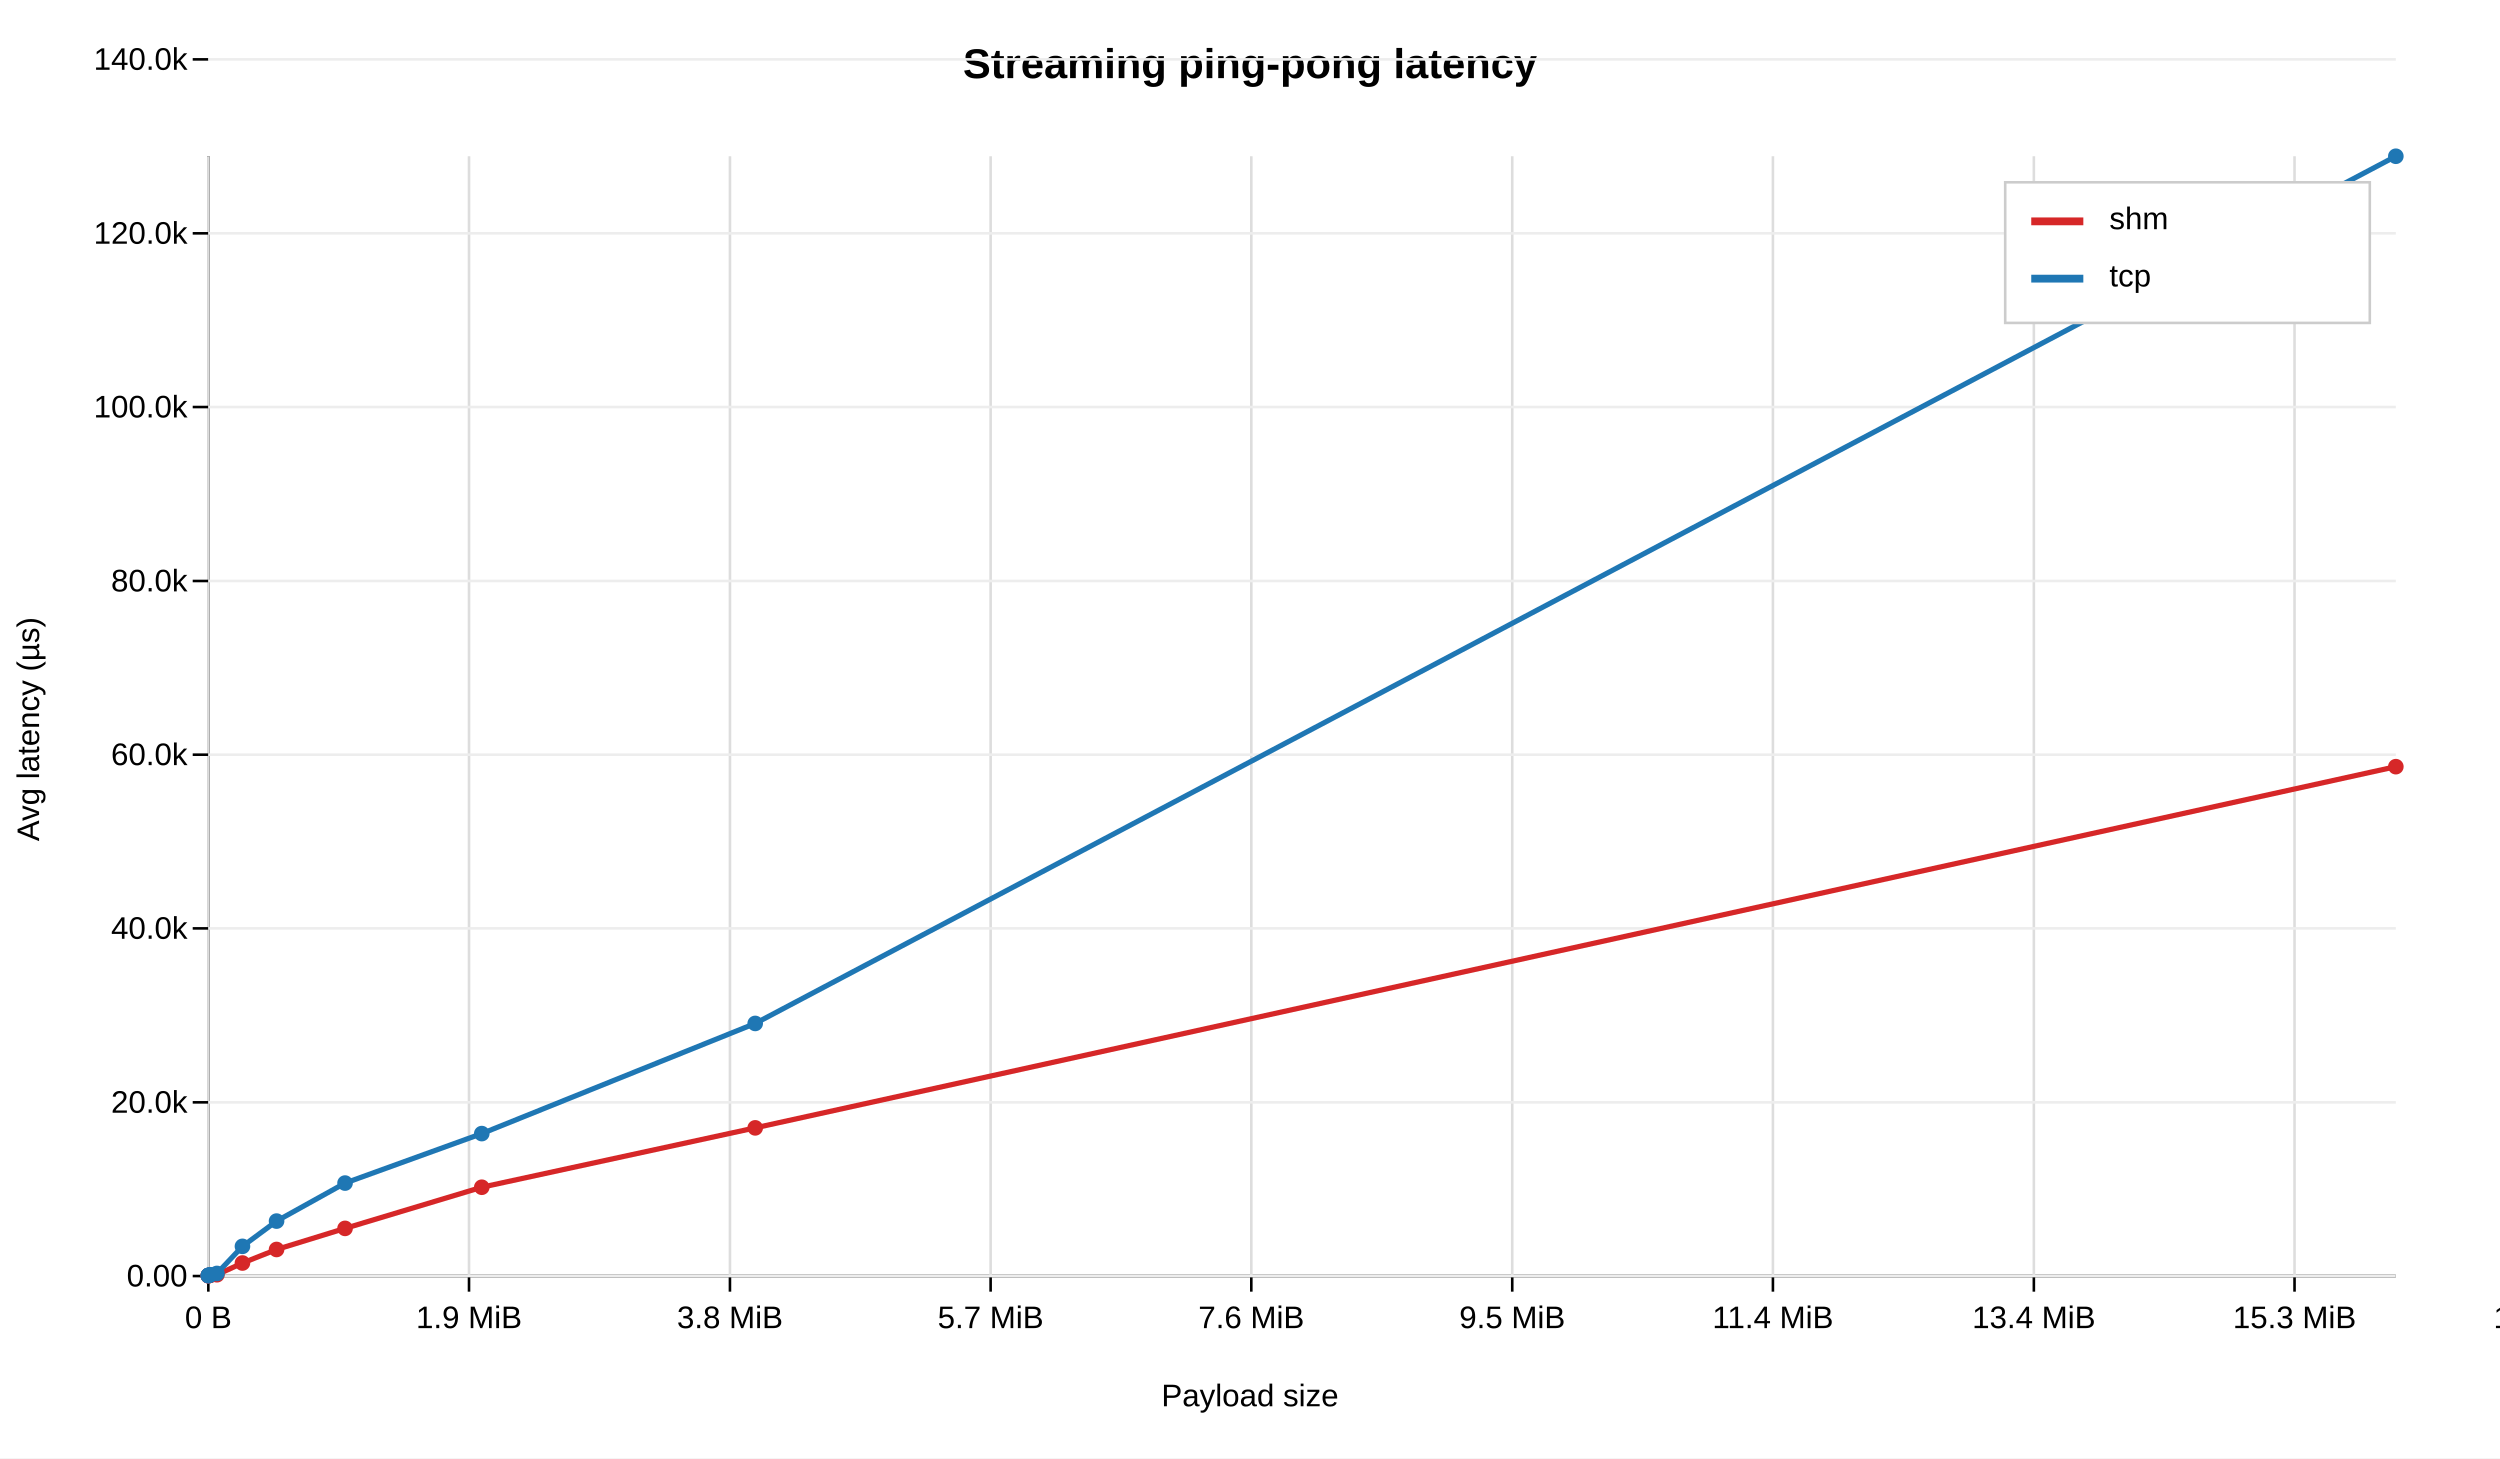
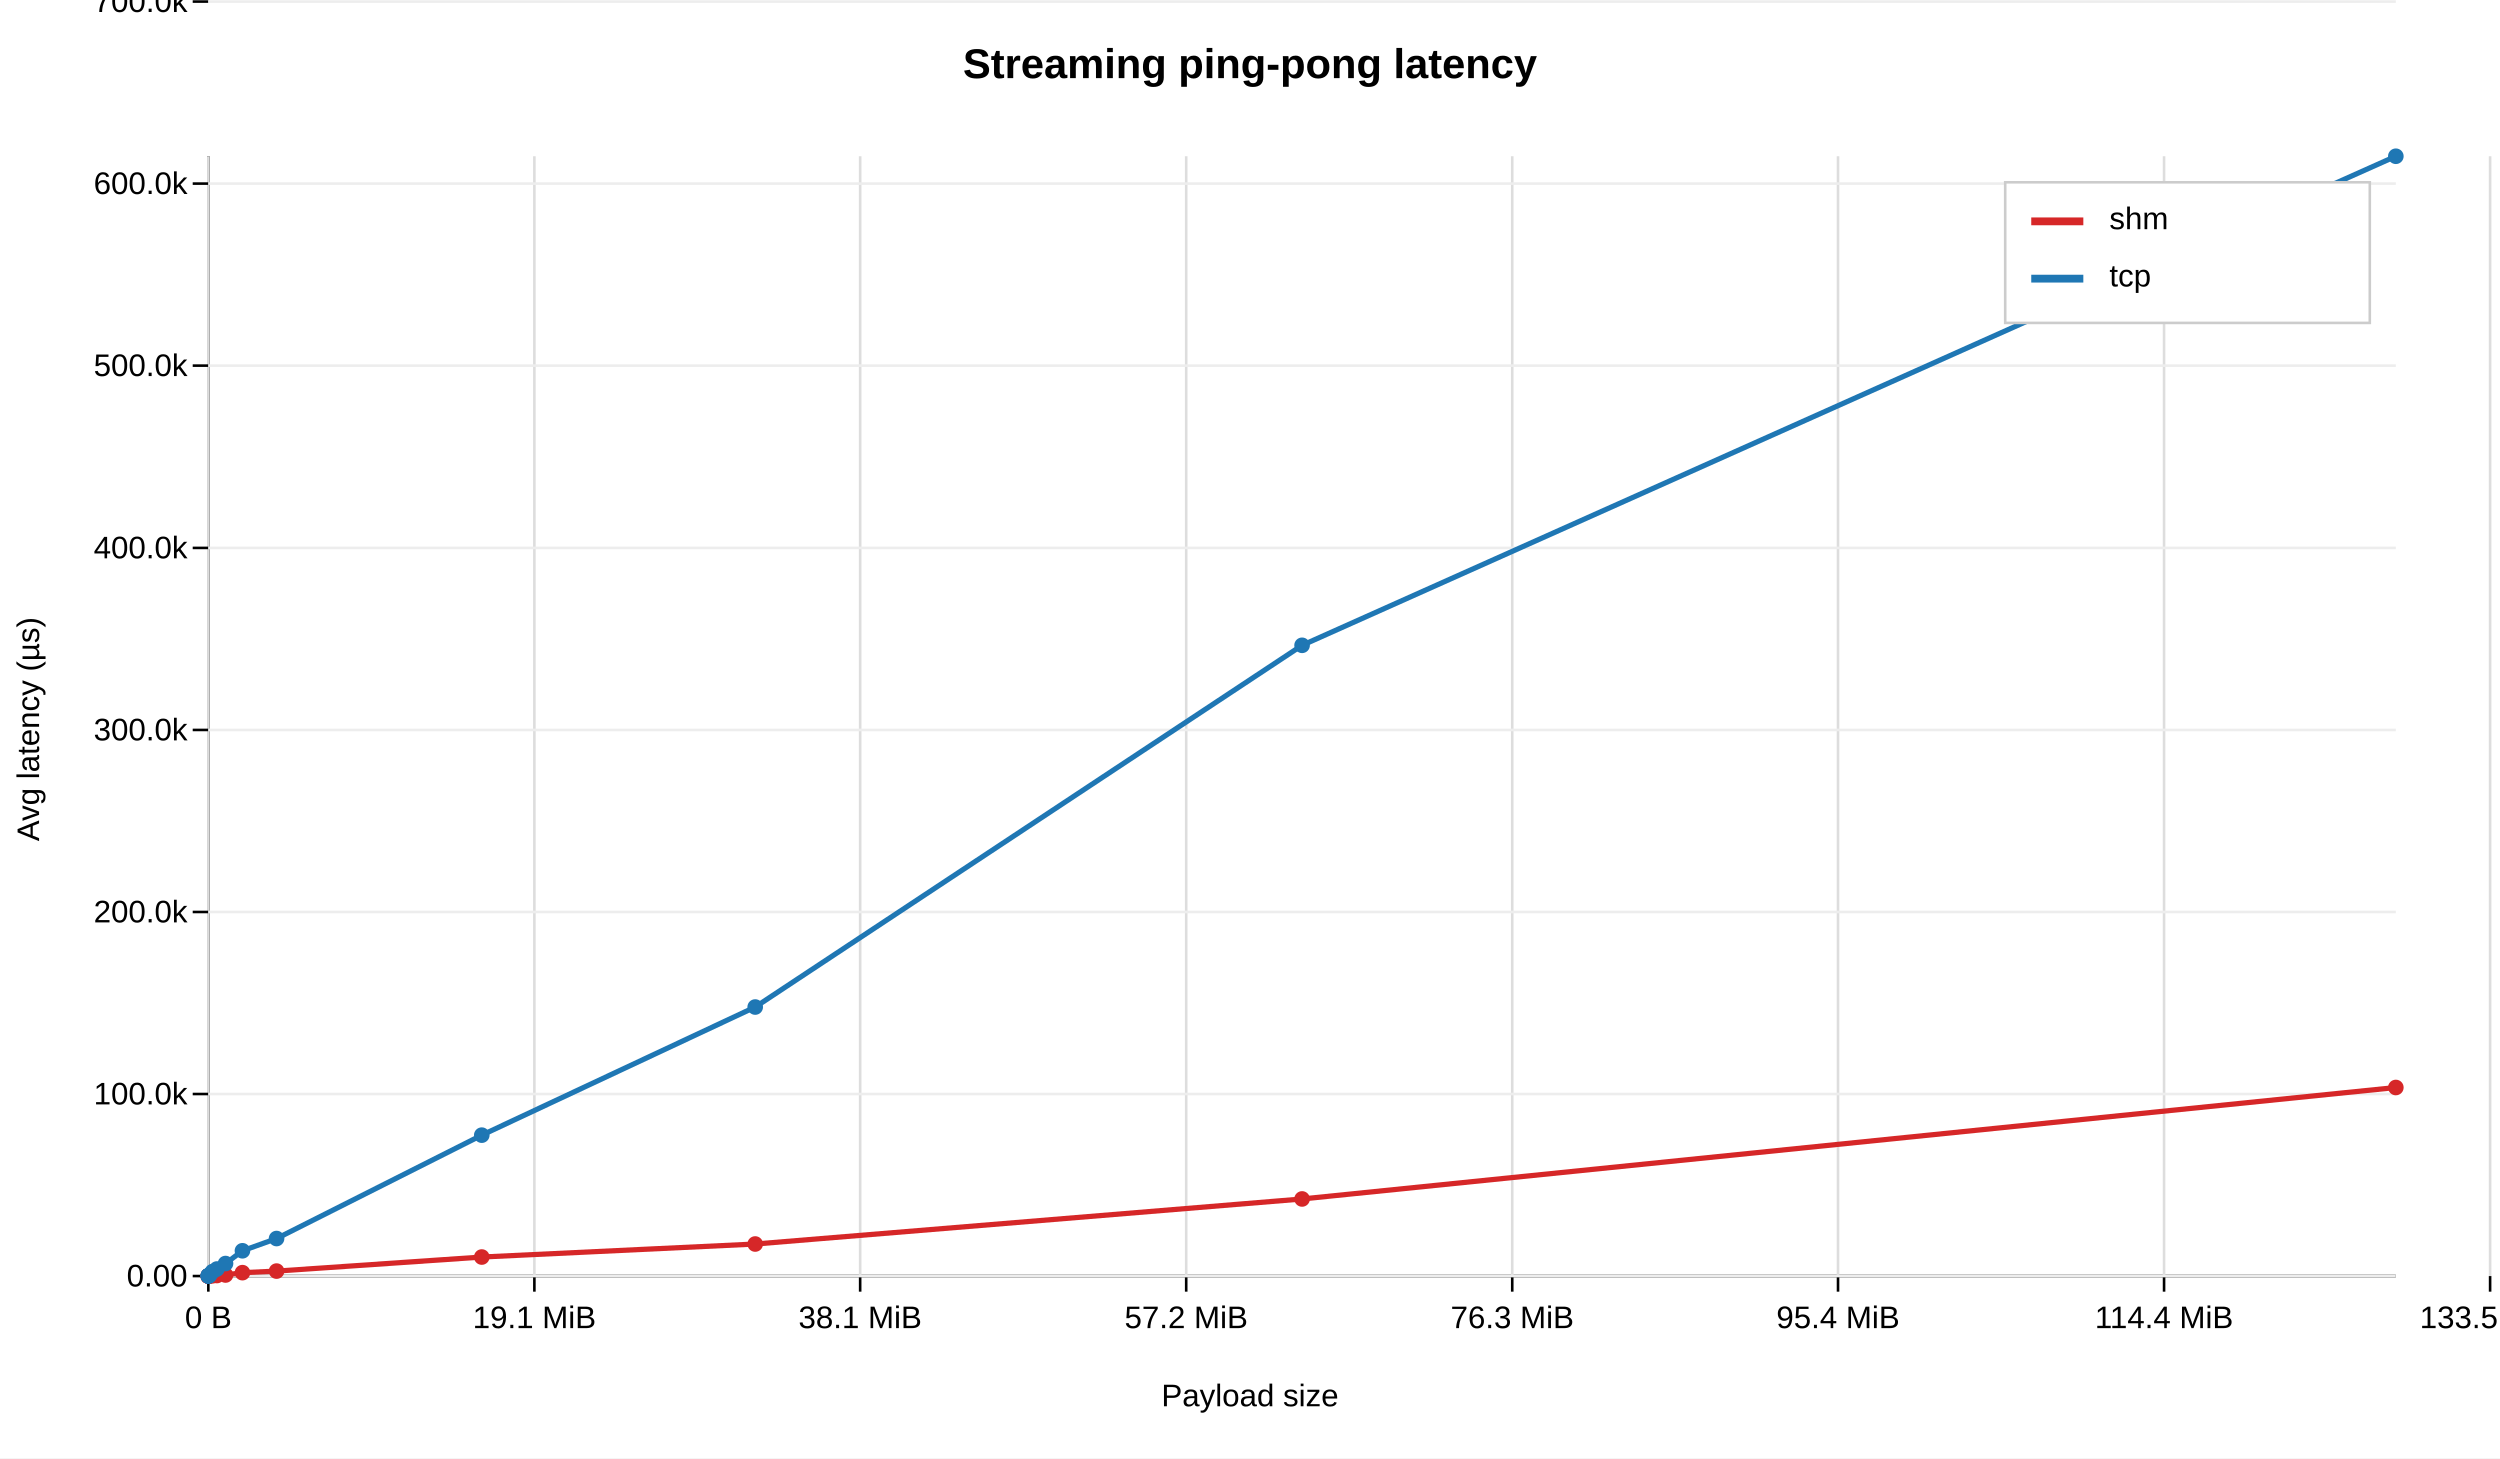
<svg xmlns="http://www.w3.org/2000/svg" width="960" height="560" viewBox="0 0 960 560">
  <style>text{font-family:Arial,sans-serif;font-size:12px;} .title{font-size:16px;font-weight:bold;}</style>
  <rect width="100%" height="100%" fill="white" />
  <text x="480.0" y="30.0" class="title" text-anchor="middle">Streaming ping-pong latency</text>
  <text x="480.0" y="540.0" text-anchor="middle">Payload size</text>
  <text x="15" y="280.0" transform="rotate(-90 15,280.0)" text-anchor="middle">Avg latency (µs)</text>
  <line x1="80.0" y1="490.0" x2="920.0" y2="490.0" stroke="black" />
  <line x1="80.0" y1="490.0" x2="80.0" y2="60.0" stroke="black" />
  <line x1="80.0" y1="490.0" x2="80.0" y2="496.0" stroke="black" />
  <text x="80.0" y="510.0" text-anchor="middle">0 B</text>
  <line x1="80.0" y1="490.0" x2="80.0" y2="60.0" stroke="#dddddd" />
-   <line x1="180.1" y1="490.0" x2="180.1" y2="496.0" stroke="black" />
-   <text x="180.1" y="510.0" text-anchor="middle">1.9 MiB</text>
-   <line x1="180.1" y1="490.0" x2="180.1" y2="60.0" stroke="#dddddd" />
-   <line x1="280.3" y1="490.0" x2="280.3" y2="496.0" stroke="black" />
-   <text x="280.3" y="510.0" text-anchor="middle">3.8 MiB</text>
-   <line x1="280.3" y1="490.0" x2="280.3" y2="60.0" stroke="#dddddd" />
-   <line x1="380.4" y1="490.0" x2="380.4" y2="496.0" stroke="black" />
-   <text x="380.4" y="510.0" text-anchor="middle">5.7 MiB</text>
-   <line x1="380.4" y1="490.0" x2="380.4" y2="60.0" stroke="#dddddd" />
-   <line x1="480.5" y1="490.0" x2="480.5" y2="496.0" stroke="black" />
-   <text x="480.5" y="510.0" text-anchor="middle">7.6 MiB</text>
-   <line x1="480.5" y1="490.0" x2="480.5" y2="60.0" stroke="#dddddd" />
+   <line x1="205.2" y1="490.0" x2="205.2" y2="496.0" stroke="black" />
+   <text x="205.2" y="510.0" text-anchor="middle">19.1 MiB</text>
+   <line x1="205.2" y1="490.0" x2="205.2" y2="60.0" stroke="#dddddd" />
+   <line x1="330.3" y1="490.0" x2="330.3" y2="496.0" stroke="black" />
+   <text x="330.3" y="510.0" text-anchor="middle">38.1 MiB</text>
+   <line x1="330.3" y1="490.0" x2="330.3" y2="60.0" stroke="#dddddd" />
+   <line x1="455.5" y1="490.0" x2="455.5" y2="496.0" stroke="black" />
+   <text x="455.5" y="510.0" text-anchor="middle">57.2 MiB</text>
+   <line x1="455.5" y1="490.0" x2="455.5" y2="60.0" stroke="#dddddd" />
  <line x1="580.7" y1="490.0" x2="580.7" y2="496.0" stroke="black" />
-   <text x="580.7" y="510.0" text-anchor="middle">9.5 MiB</text>
+   <text x="580.7" y="510.0" text-anchor="middle">76.3 MiB</text>
  <line x1="580.7" y1="490.0" x2="580.7" y2="60.0" stroke="#dddddd" />
-   <line x1="680.8" y1="490.0" x2="680.8" y2="496.0" stroke="black" />
-   <text x="680.8" y="510.0" text-anchor="middle">11.4 MiB</text>
-   <line x1="680.8" y1="490.0" x2="680.8" y2="60.0" stroke="#dddddd" />
-   <line x1="781.0" y1="490.0" x2="781.0" y2="496.0" stroke="black" />
-   <text x="781.0" y="510.0" text-anchor="middle">13.4 MiB</text>
-   <line x1="781.0" y1="490.0" x2="781.0" y2="60.0" stroke="#dddddd" />
-   <line x1="881.1" y1="490.0" x2="881.1" y2="496.0" stroke="black" />
-   <text x="881.1" y="510.0" text-anchor="middle">15.3 MiB</text>
-   <line x1="881.1" y1="490.0" x2="881.1" y2="60.0" stroke="#dddddd" />
-   <line x1="981.2" y1="490.0" x2="981.2" y2="496.0" stroke="black" />
-   <text x="981.2" y="510.0" text-anchor="middle">17.2 MiB</text>
-   <line x1="981.2" y1="490.0" x2="981.2" y2="60.0" stroke="#dddddd" />
+   <line x1="705.8" y1="490.0" x2="705.8" y2="496.0" stroke="black" />
+   <text x="705.8" y="510.0" text-anchor="middle">95.4 MiB</text>
+   <line x1="705.8" y1="490.0" x2="705.8" y2="60.0" stroke="#dddddd" />
+   <line x1="831.0" y1="490.0" x2="831.0" y2="496.0" stroke="black" />
+   <text x="831.0" y="510.0" text-anchor="middle">114.4 MiB</text>
+   <line x1="831.0" y1="490.0" x2="831.0" y2="60.0" stroke="#dddddd" />
+   <line x1="956.2" y1="490.0" x2="956.2" y2="496.0" stroke="black" />
+   <text x="956.2" y="510.0" text-anchor="middle">133.5 MiB</text>
+   <line x1="956.2" y1="490.0" x2="956.2" y2="60.0" stroke="#dddddd" />
  <line x1="74.0" y1="490.0" x2="80.0" y2="490.0" stroke="black" />
  <text x="72.0" y="494.0" text-anchor="end">0.00</text>
  <line x1="80.0" y1="490.0" x2="920.0" y2="490.0" stroke="#ededed" />
-   <line x1="74.0" y1="423.3" x2="80.0" y2="423.3" stroke="black" />
-   <text x="72.0" y="427.3" text-anchor="end">20.0k</text>
-   <line x1="80.0" y1="423.3" x2="920.0" y2="423.3" stroke="#ededed" />
-   <line x1="74.0" y1="356.5" x2="80.0" y2="356.5" stroke="black" />
-   <text x="72.0" y="360.5" text-anchor="end">40.0k</text>
-   <line x1="80.0" y1="356.5" x2="920.0" y2="356.5" stroke="#ededed" />
-   <line x1="74.0" y1="289.8" x2="80.0" y2="289.8" stroke="black" />
-   <text x="72.0" y="293.8" text-anchor="end">60.0k</text>
-   <line x1="80.0" y1="289.8" x2="920.0" y2="289.8" stroke="#ededed" />
-   <line x1="74.0" y1="223.1" x2="80.0" y2="223.1" stroke="black" />
-   <text x="72.0" y="227.1" text-anchor="end">80.0k</text>
-   <line x1="80.0" y1="223.1" x2="920.0" y2="223.1" stroke="#ededed" />
-   <line x1="74.0" y1="156.3" x2="80.0" y2="156.3" stroke="black" />
-   <text x="72.0" y="160.3" text-anchor="end">100.0k</text>
-   <line x1="80.0" y1="156.3" x2="920.0" y2="156.3" stroke="#ededed" />
-   <line x1="74.0" y1="89.6" x2="80.0" y2="89.6" stroke="black" />
-   <text x="72.0" y="93.6" text-anchor="end">120.0k</text>
-   <line x1="80.0" y1="89.6" x2="920.0" y2="89.6" stroke="#ededed" />
-   <line x1="74.0" y1="22.8" x2="80.0" y2="22.8" stroke="black" />
-   <text x="72.0" y="26.8" text-anchor="end">140.0k</text>
-   <line x1="80.0" y1="22.8" x2="920.0" y2="22.8" stroke="#ededed" />
-   <polyline fill="none" stroke="#d62728" stroke-width="2" points="80.0,489.9 80.0,489.8 80.1,489.8 80.2,489.8 80.8,489.7 83.3,489.5 93.1,485.0 106.2,479.8 132.5,471.7 185.0,455.9 290.0,433.1 920.0,294.4 " />
-   <circle cx="80.0" cy="489.9" r="3" fill="#d62728" />
-   <circle cx="80.0" cy="489.8" r="3" fill="#d62728" />
-   <circle cx="80.1" cy="489.8" r="3" fill="#d62728" />
-   <circle cx="80.2" cy="489.8" r="3" fill="#d62728" />
-   <circle cx="80.8" cy="489.7" r="3" fill="#d62728" />
-   <circle cx="83.3" cy="489.5" r="3" fill="#d62728" />
-   <circle cx="93.1" cy="485.0" r="3" fill="#d62728" />
-   <circle cx="106.2" cy="479.8" r="3" fill="#d62728" />
-   <circle cx="132.5" cy="471.7" r="3" fill="#d62728" />
-   <circle cx="185.0" cy="455.9" r="3" fill="#d62728" />
-   <circle cx="290.0" cy="433.1" r="3" fill="#d62728" />
-   <circle cx="920.0" cy="294.4" r="3" fill="#d62728" />
-   <polyline fill="none" stroke="#1f77b4" stroke-width="2" points="80.0,489.8 80.0,489.8 80.1,489.8 80.2,489.7 80.8,489.5 83.3,489.0 93.1,478.6 106.2,468.9 132.5,454.3 185.0,435.3 290.0,393.0 920.0,60.0 " />
-   <circle cx="80.0" cy="489.8" r="3" fill="#1f77b4" />
-   <circle cx="80.0" cy="489.8" r="3" fill="#1f77b4" />
-   <circle cx="80.1" cy="489.8" r="3" fill="#1f77b4" />
-   <circle cx="80.2" cy="489.7" r="3" fill="#1f77b4" />
-   <circle cx="80.8" cy="489.5" r="3" fill="#1f77b4" />
-   <circle cx="83.3" cy="489.0" r="3" fill="#1f77b4" />
-   <circle cx="93.1" cy="478.6" r="3" fill="#1f77b4" />
-   <circle cx="106.2" cy="468.9" r="3" fill="#1f77b4" />
-   <circle cx="132.5" cy="454.3" r="3" fill="#1f77b4" />
-   <circle cx="185.0" cy="435.3" r="3" fill="#1f77b4" />
-   <circle cx="290.0" cy="393.0" r="3" fill="#1f77b4" />
+   <line x1="74.0" y1="420.1" x2="80.0" y2="420.1" stroke="black" />
+   <text x="72.0" y="424.1" text-anchor="end">100.0k</text>
+   <line x1="80.0" y1="420.1" x2="920.0" y2="420.1" stroke="#ededed" />
+   <line x1="74.0" y1="350.2" x2="80.0" y2="350.2" stroke="black" />
+   <text x="72.0" y="354.2" text-anchor="end">200.0k</text>
+   <line x1="80.0" y1="350.2" x2="920.0" y2="350.2" stroke="#ededed" />
+   <line x1="74.0" y1="280.3" x2="80.0" y2="280.3" stroke="black" />
+   <text x="72.0" y="284.3" text-anchor="end">300.0k</text>
+   <line x1="80.0" y1="280.3" x2="920.0" y2="280.3" stroke="#ededed" />
+   <line x1="74.0" y1="210.4" x2="80.0" y2="210.4" stroke="black" />
+   <text x="72.0" y="214.4" text-anchor="end">400.0k</text>
+   <line x1="80.0" y1="210.4" x2="920.0" y2="210.4" stroke="#ededed" />
+   <line x1="74.0" y1="140.4" x2="80.0" y2="140.4" stroke="black" />
+   <text x="72.0" y="144.4" text-anchor="end">500.0k</text>
+   <line x1="80.0" y1="140.4" x2="920.0" y2="140.4" stroke="#ededed" />
+   <line x1="74.0" y1="70.5" x2="80.0" y2="70.5" stroke="black" />
+   <text x="72.0" y="74.5" text-anchor="end">600.0k</text>
+   <line x1="80.0" y1="70.5" x2="920.0" y2="70.5" stroke="#ededed" />
+   <line x1="74.0" y1="0.6" x2="80.0" y2="0.6" stroke="black" />
+   <text x="72.0" y="4.6" text-anchor="end">700.0k</text>
+   <line x1="80.0" y1="0.6" x2="920.0" y2="0.6" stroke="#ededed" />
+   <polyline fill="none" stroke="#d62728" stroke-width="2" points="80.0,490.0 80.0,490.0 80.0,490.0 80.0,490.0 80.1,490.0 80.4,490.0 81.6,489.9 83.3,489.8 86.6,489.6 93.1,488.7 106.2,488.1 185.0,482.7 290.0,477.7 500.0,460.4 920.0,417.6 " />
+   <circle cx="80.0" cy="490.0" r="3" fill="#d62728" />
+   <circle cx="80.0" cy="490.0" r="3" fill="#d62728" />
+   <circle cx="80.0" cy="490.0" r="3" fill="#d62728" />
+   <circle cx="80.0" cy="490.0" r="3" fill="#d62728" />
+   <circle cx="80.1" cy="490.0" r="3" fill="#d62728" />
+   <circle cx="80.4" cy="490.0" r="3" fill="#d62728" />
+   <circle cx="81.6" cy="489.9" r="3" fill="#d62728" />
+   <circle cx="83.3" cy="489.8" r="3" fill="#d62728" />
+   <circle cx="86.6" cy="489.6" r="3" fill="#d62728" />
+   <circle cx="93.1" cy="488.7" r="3" fill="#d62728" />
+   <circle cx="106.2" cy="488.1" r="3" fill="#d62728" />
+   <circle cx="185.0" cy="482.7" r="3" fill="#d62728" />
+   <circle cx="290.0" cy="477.7" r="3" fill="#d62728" />
+   <circle cx="500.0" cy="460.4" r="3" fill="#d62728" />
+   <circle cx="920.0" cy="417.6" r="3" fill="#d62728" />
+   <polyline fill="none" stroke="#1f77b4" stroke-width="2" points="80.0,490.0 80.0,489.9 80.0,489.9 80.0,489.9 80.1,489.9 80.4,489.8 81.6,488.3 83.3,487.3 86.6,485.2 93.1,480.3 106.2,475.6 185.0,435.9 290.0,386.7 500.0,247.8 920.0,60.0 " />
+   <circle cx="80.0" cy="490.0" r="3" fill="#1f77b4" />
+   <circle cx="80.0" cy="489.9" r="3" fill="#1f77b4" />
+   <circle cx="80.0" cy="489.9" r="3" fill="#1f77b4" />
+   <circle cx="80.0" cy="489.9" r="3" fill="#1f77b4" />
+   <circle cx="80.1" cy="489.9" r="3" fill="#1f77b4" />
+   <circle cx="80.4" cy="489.8" r="3" fill="#1f77b4" />
+   <circle cx="81.6" cy="488.3" r="3" fill="#1f77b4" />
+   <circle cx="83.3" cy="487.3" r="3" fill="#1f77b4" />
+   <circle cx="86.6" cy="485.2" r="3" fill="#1f77b4" />
+   <circle cx="93.1" cy="480.3" r="3" fill="#1f77b4" />
+   <circle cx="106.2" cy="475.6" r="3" fill="#1f77b4" />
+   <circle cx="185.0" cy="435.9" r="3" fill="#1f77b4" />
+   <circle cx="290.0" cy="386.7" r="3" fill="#1f77b4" />
+   <circle cx="500.0" cy="247.8" r="3" fill="#1f77b4" />
  <circle cx="920.0" cy="60.0" r="3" fill="#1f77b4" />
  <rect x="770.0" y="70.0" width="140" height="54.0" fill="white" stroke="#ccc" />
  <line x1="780.0" y1="85.0" x2="800.0" y2="85.0" stroke="#d62728" stroke-width="3" />
  <text x="810.0" y="88.0">shm</text>
  <line x1="780.0" y1="107.0" x2="800.0" y2="107.0" stroke="#1f77b4" stroke-width="3" />
  <text x="810.0" y="110.0">tcp</text>
</svg>
